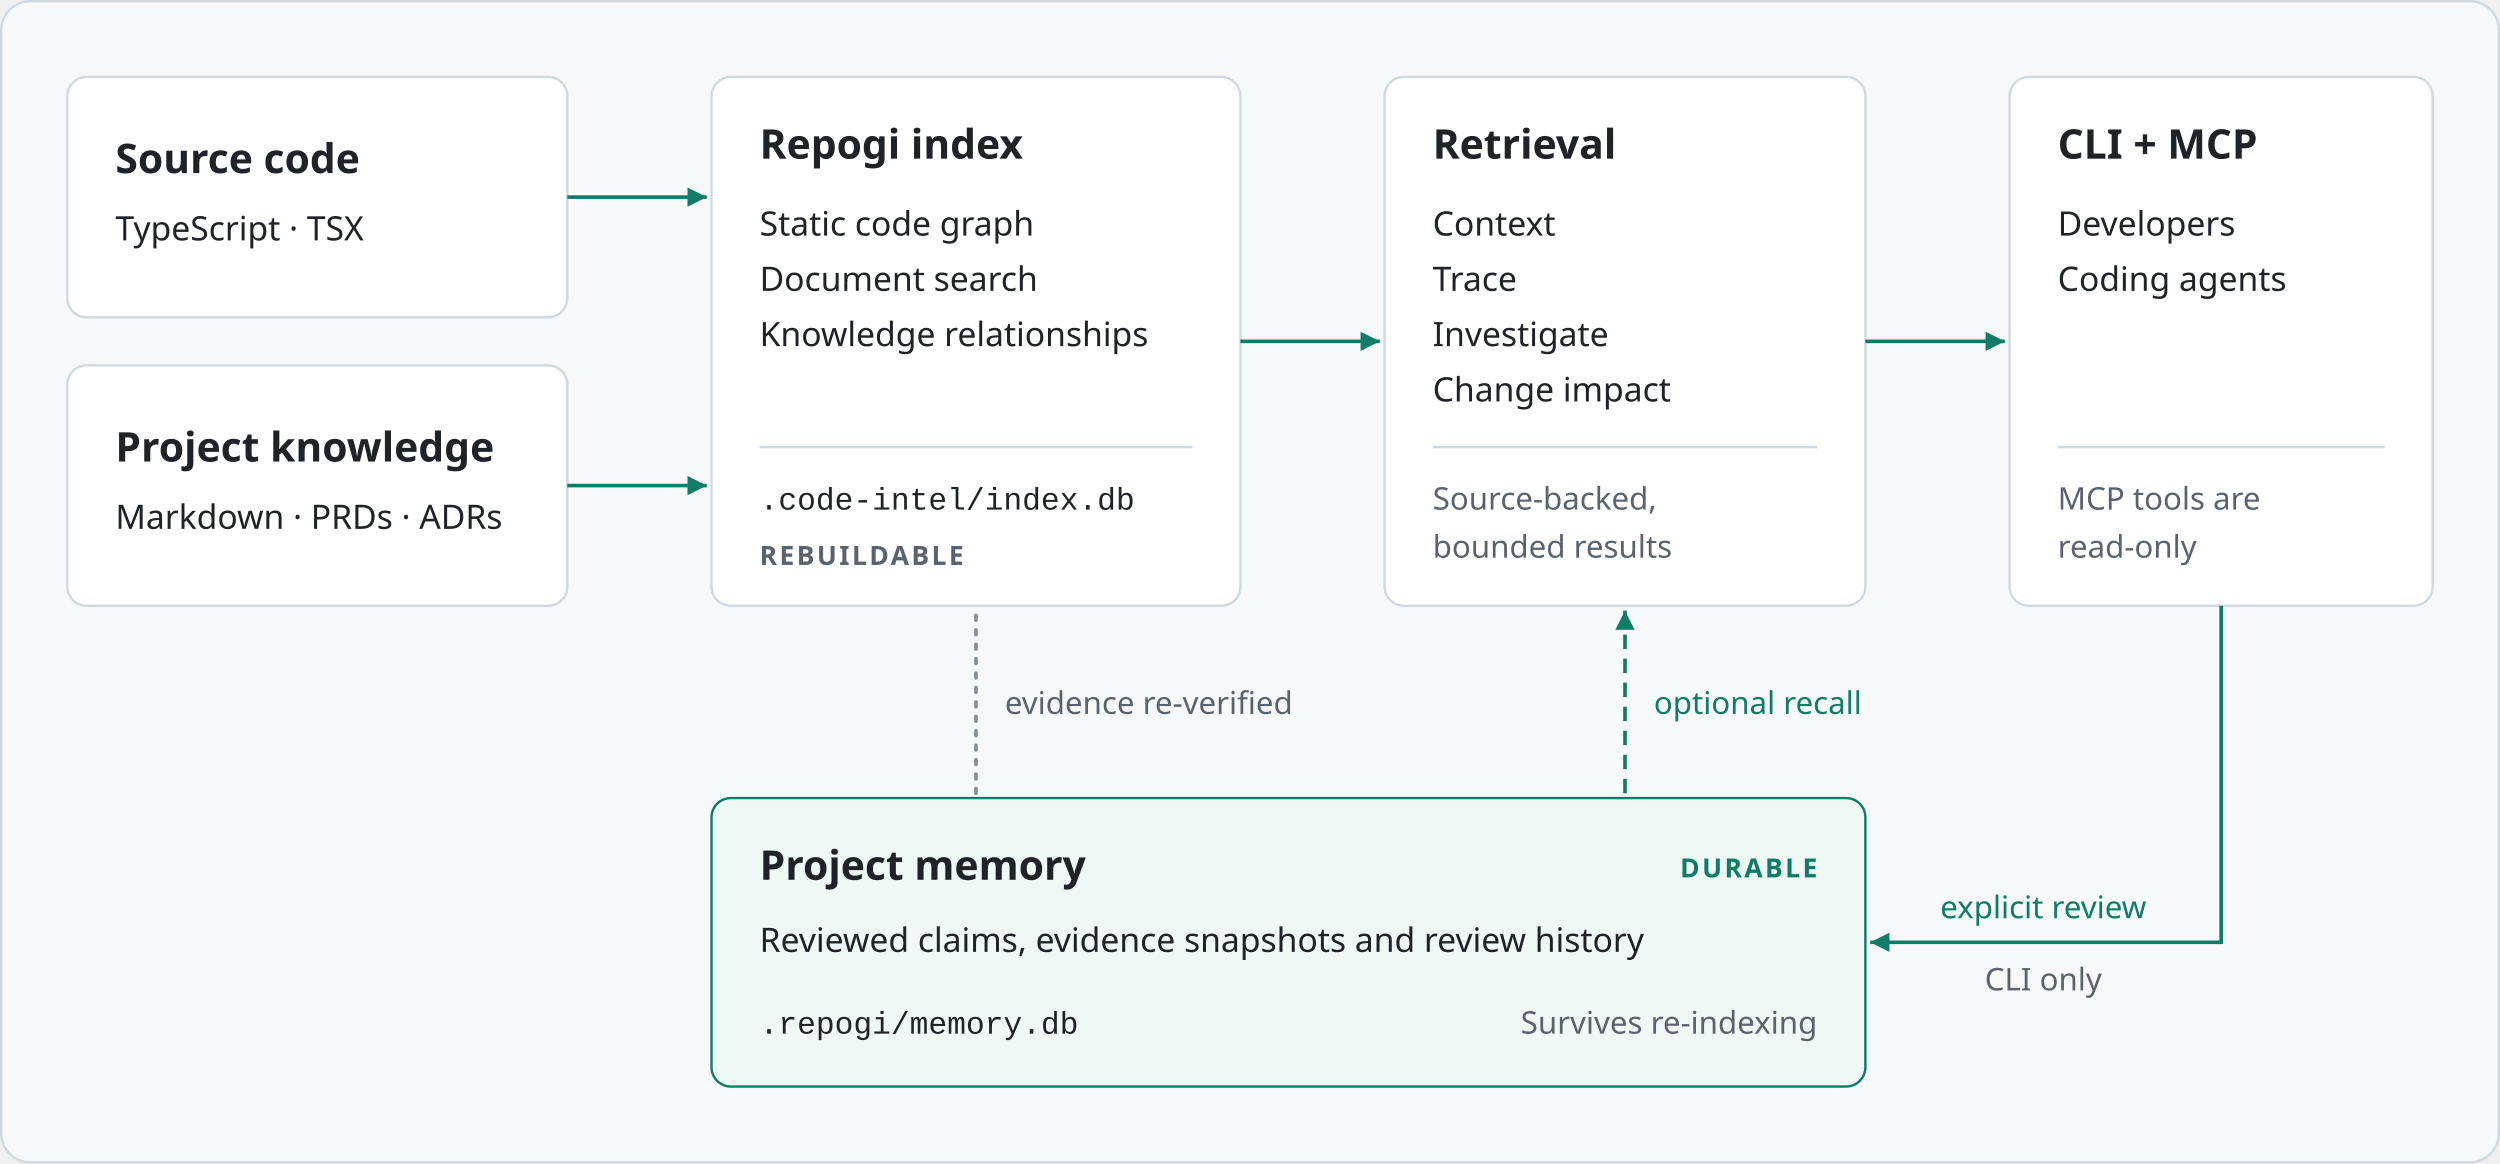
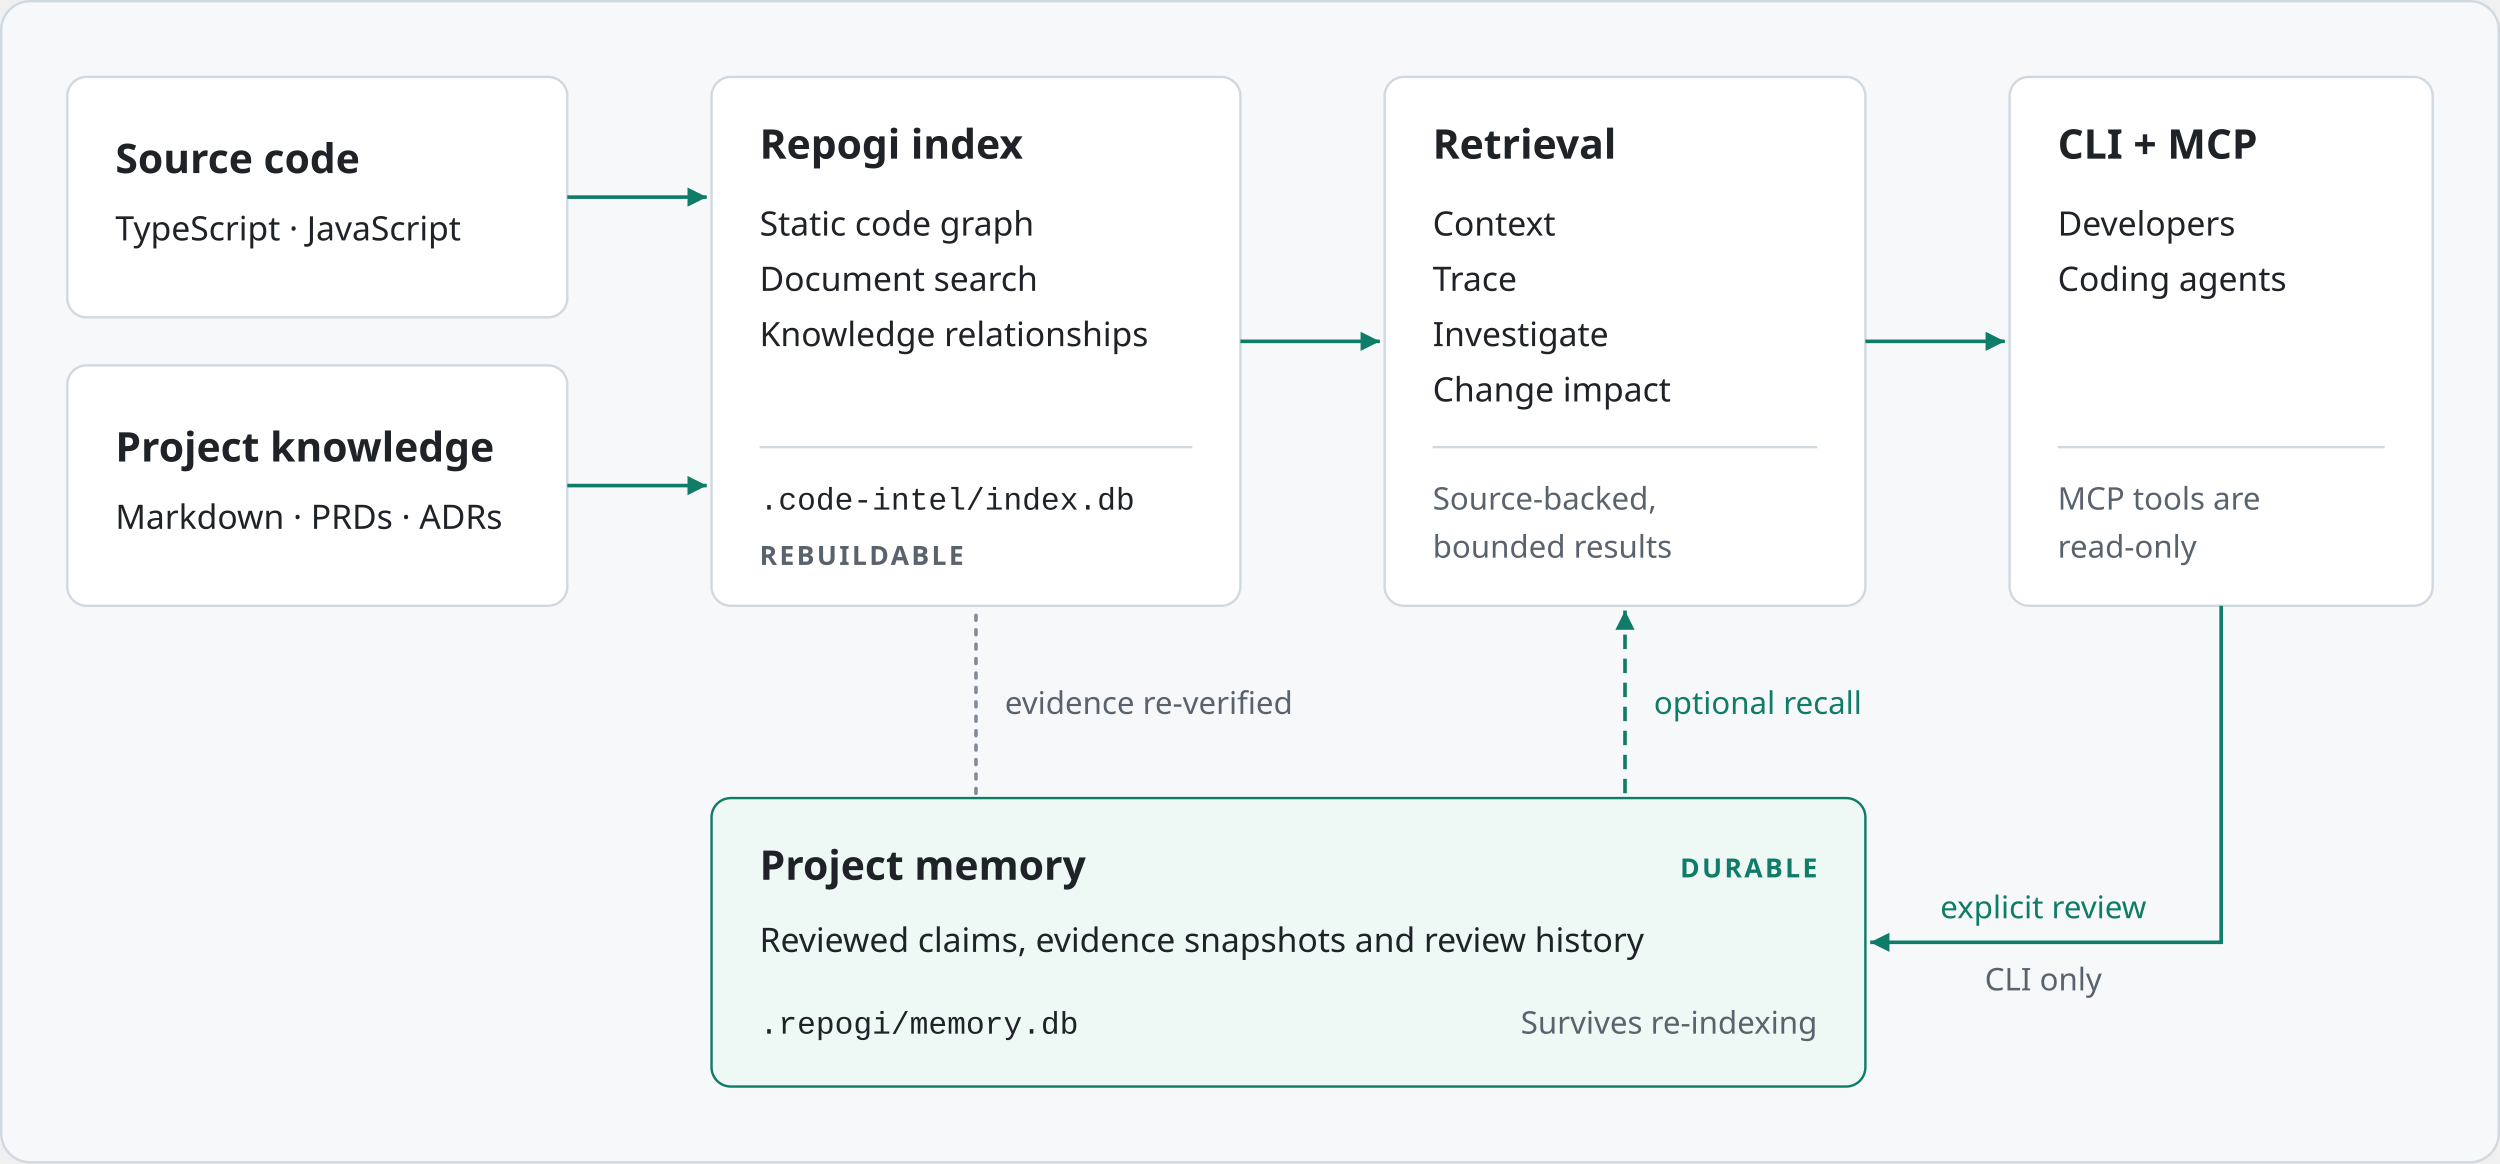
<svg xmlns="http://www.w3.org/2000/svg" width="1040" height="484" viewBox="0 0 1040 484" role="img" aria-labelledby="title desc">
  <defs>
    <marker id="arrow" viewBox="0 0 8 8" refX="8" refY="4" markerWidth="8" markerHeight="8" markerUnits="userSpaceOnUse" orient="auto">
      <path class="tip" d="M0 0L8 4L0 8Z" />
    </marker>
  </defs>
  <style>
    text { font-family: -apple-system, BlinkMacSystemFont, "Segoe UI", "Noto Sans", Helvetica, Arial, sans-serif; fill: #1F2328; }
    .bg { fill: #F6F8FA; stroke: #D1D9E0; }
    .box { fill: #FFFFFF; stroke: #D1D9E0; }
    .memory { fill: #EEF8F5; stroke: #0E7C66; }
    .rule { stroke: #D1D9E0; }
    .link { fill: none; stroke: #0E7C66; stroke-width: 1.5; }
    .check { fill: none; stroke: #818B98; stroke-width: 1.5; stroke-dasharray: 2 4; stroke-linecap: round; }
    .optional { stroke-dasharray: 6 4; }
    .tip { fill: #0E7C66; }
    .title { font-size: 17px; font-weight: 600; }
    .item { font-size: 14px; }
    .note { font-size: 13px; fill: #59636E; }
    .path { font-family: ui-monospace, SFMono-Regular, "SF Mono", Menlo, Consolas, "Liberation Mono", monospace; font-size: 13px; }
    .tag { font-size: 11px; font-weight: 600; letter-spacing: 1px; fill: #59636E; }
    .tag.accent, .label { fill: #0E7C66; }
    .label { font-size: 13px; }
    @media (prefers-color-scheme: dark) {
      text { fill: #F0F6FC; }
      .bg { fill: #0D1117; stroke: #3D444D; }
      .box { fill: #151B23; stroke: #3D444D; }
      .memory { fill: #0F2620; stroke: #3FB995; }
      .rule { stroke: #3D444D; }
      .link { stroke: #3FB995; }
      .check { stroke: #9198A1; }
      .tip { fill: #3FB995; }
      .note, .tag { fill: #9198A1; }
      .tag.accent, .label { fill: #3FB995; }
    }
  </style>
  <rect class="bg" x="0.5" y="0.5" width="1039" height="483" rx="12" />
  <rect class="box" x="28" y="32" width="208" height="100" rx="8" />
  <text class="title" x="48" y="72">Source code</text>
-   <text class="item" x="48" y="100">TypeScript · TSX</text>
+   <text class="item" x="48" y="100">TypeScript · JavaScript</text>
  <rect class="box" x="28" y="152" width="208" height="100" rx="8" />
  <text class="title" x="48" y="192">Project knowledge</text>
  <text class="item" x="48" y="220">Markdown · PRDs · ADRs</text>
  <rect class="box" x="296" y="32" width="220" height="220" rx="8" />
  <text class="title" x="316" y="66">Repogi index</text>
  <text class="item" x="316" y="98">Static code graph</text>
  <text class="item" x="316" y="121">Document search</text>
  <text class="item" x="316" y="144">Knowledge relationships</text>
  <line class="rule" x1="316" y1="186" x2="496" y2="186" />
  <text class="path" x="316" y="212">.code-intel/index.db</text>
  <text class="tag" x="316" y="235">REBUILDABLE</text>
  <rect class="box" x="576" y="32" width="200" height="220" rx="8" />
  <text class="title" x="596" y="66">Retrieval</text>
  <text class="item" x="596" y="98">Context</text>
  <text class="item" x="596" y="121">Trace</text>
  <text class="item" x="596" y="144">Investigate</text>
  <text class="item" x="596" y="167">Change impact</text>
  <line class="rule" x1="596" y1="186" x2="756" y2="186" />
  <text class="note" x="596" y="212">Source-backed,</text>
  <text class="note" x="596" y="232">bounded results</text>
  <rect class="box" x="836" y="32" width="176" height="220" rx="8" />
  <text class="title" x="856" y="66">CLI + MCP</text>
  <text class="item" x="856" y="98">Developers</text>
  <text class="item" x="856" y="121">Coding agents</text>
  <line class="rule" x1="856" y1="186" x2="992" y2="186" />
  <text class="note" x="856" y="212">MCP tools are</text>
  <text class="note" x="856" y="232">read-only</text>
  <rect class="memory" x="296" y="332" width="480" height="120" rx="8" />
  <text class="title" x="316" y="366">Project memory</text>
  <text class="tag accent" x="756" y="365" text-anchor="end">DURABLE</text>
  <text class="item" x="316" y="396">Reviewed claims, evidence snapshots and review history</text>
  <text class="path" x="316" y="430">.repogi/memory.db</text>
  <text class="note" x="756" y="430" text-anchor="end">Survives re-indexing</text>
  <path class="link" d="M236 82H294" marker-end="url(#arrow)" />
  <path class="link" d="M236 202H294" marker-end="url(#arrow)" />
  <path class="link" d="M516 142H574" marker-end="url(#arrow)" />
  <path class="link" d="M776 142H834" marker-end="url(#arrow)" />
  <path class="check" d="M406 330V254" />
  <text class="note" x="418" y="297">evidence re-verified</text>
  <path class="link optional" d="M676 330V254" marker-end="url(#arrow)" />
  <text class="label" x="688" y="297">optional recall</text>
  <path class="link" d="M924 252V392H778" marker-end="url(#arrow)" />
  <text class="label" x="850" y="382" text-anchor="middle">explicit review</text>
  <text class="note" x="850" y="412" text-anchor="middle">CLI only</text>
</svg>
